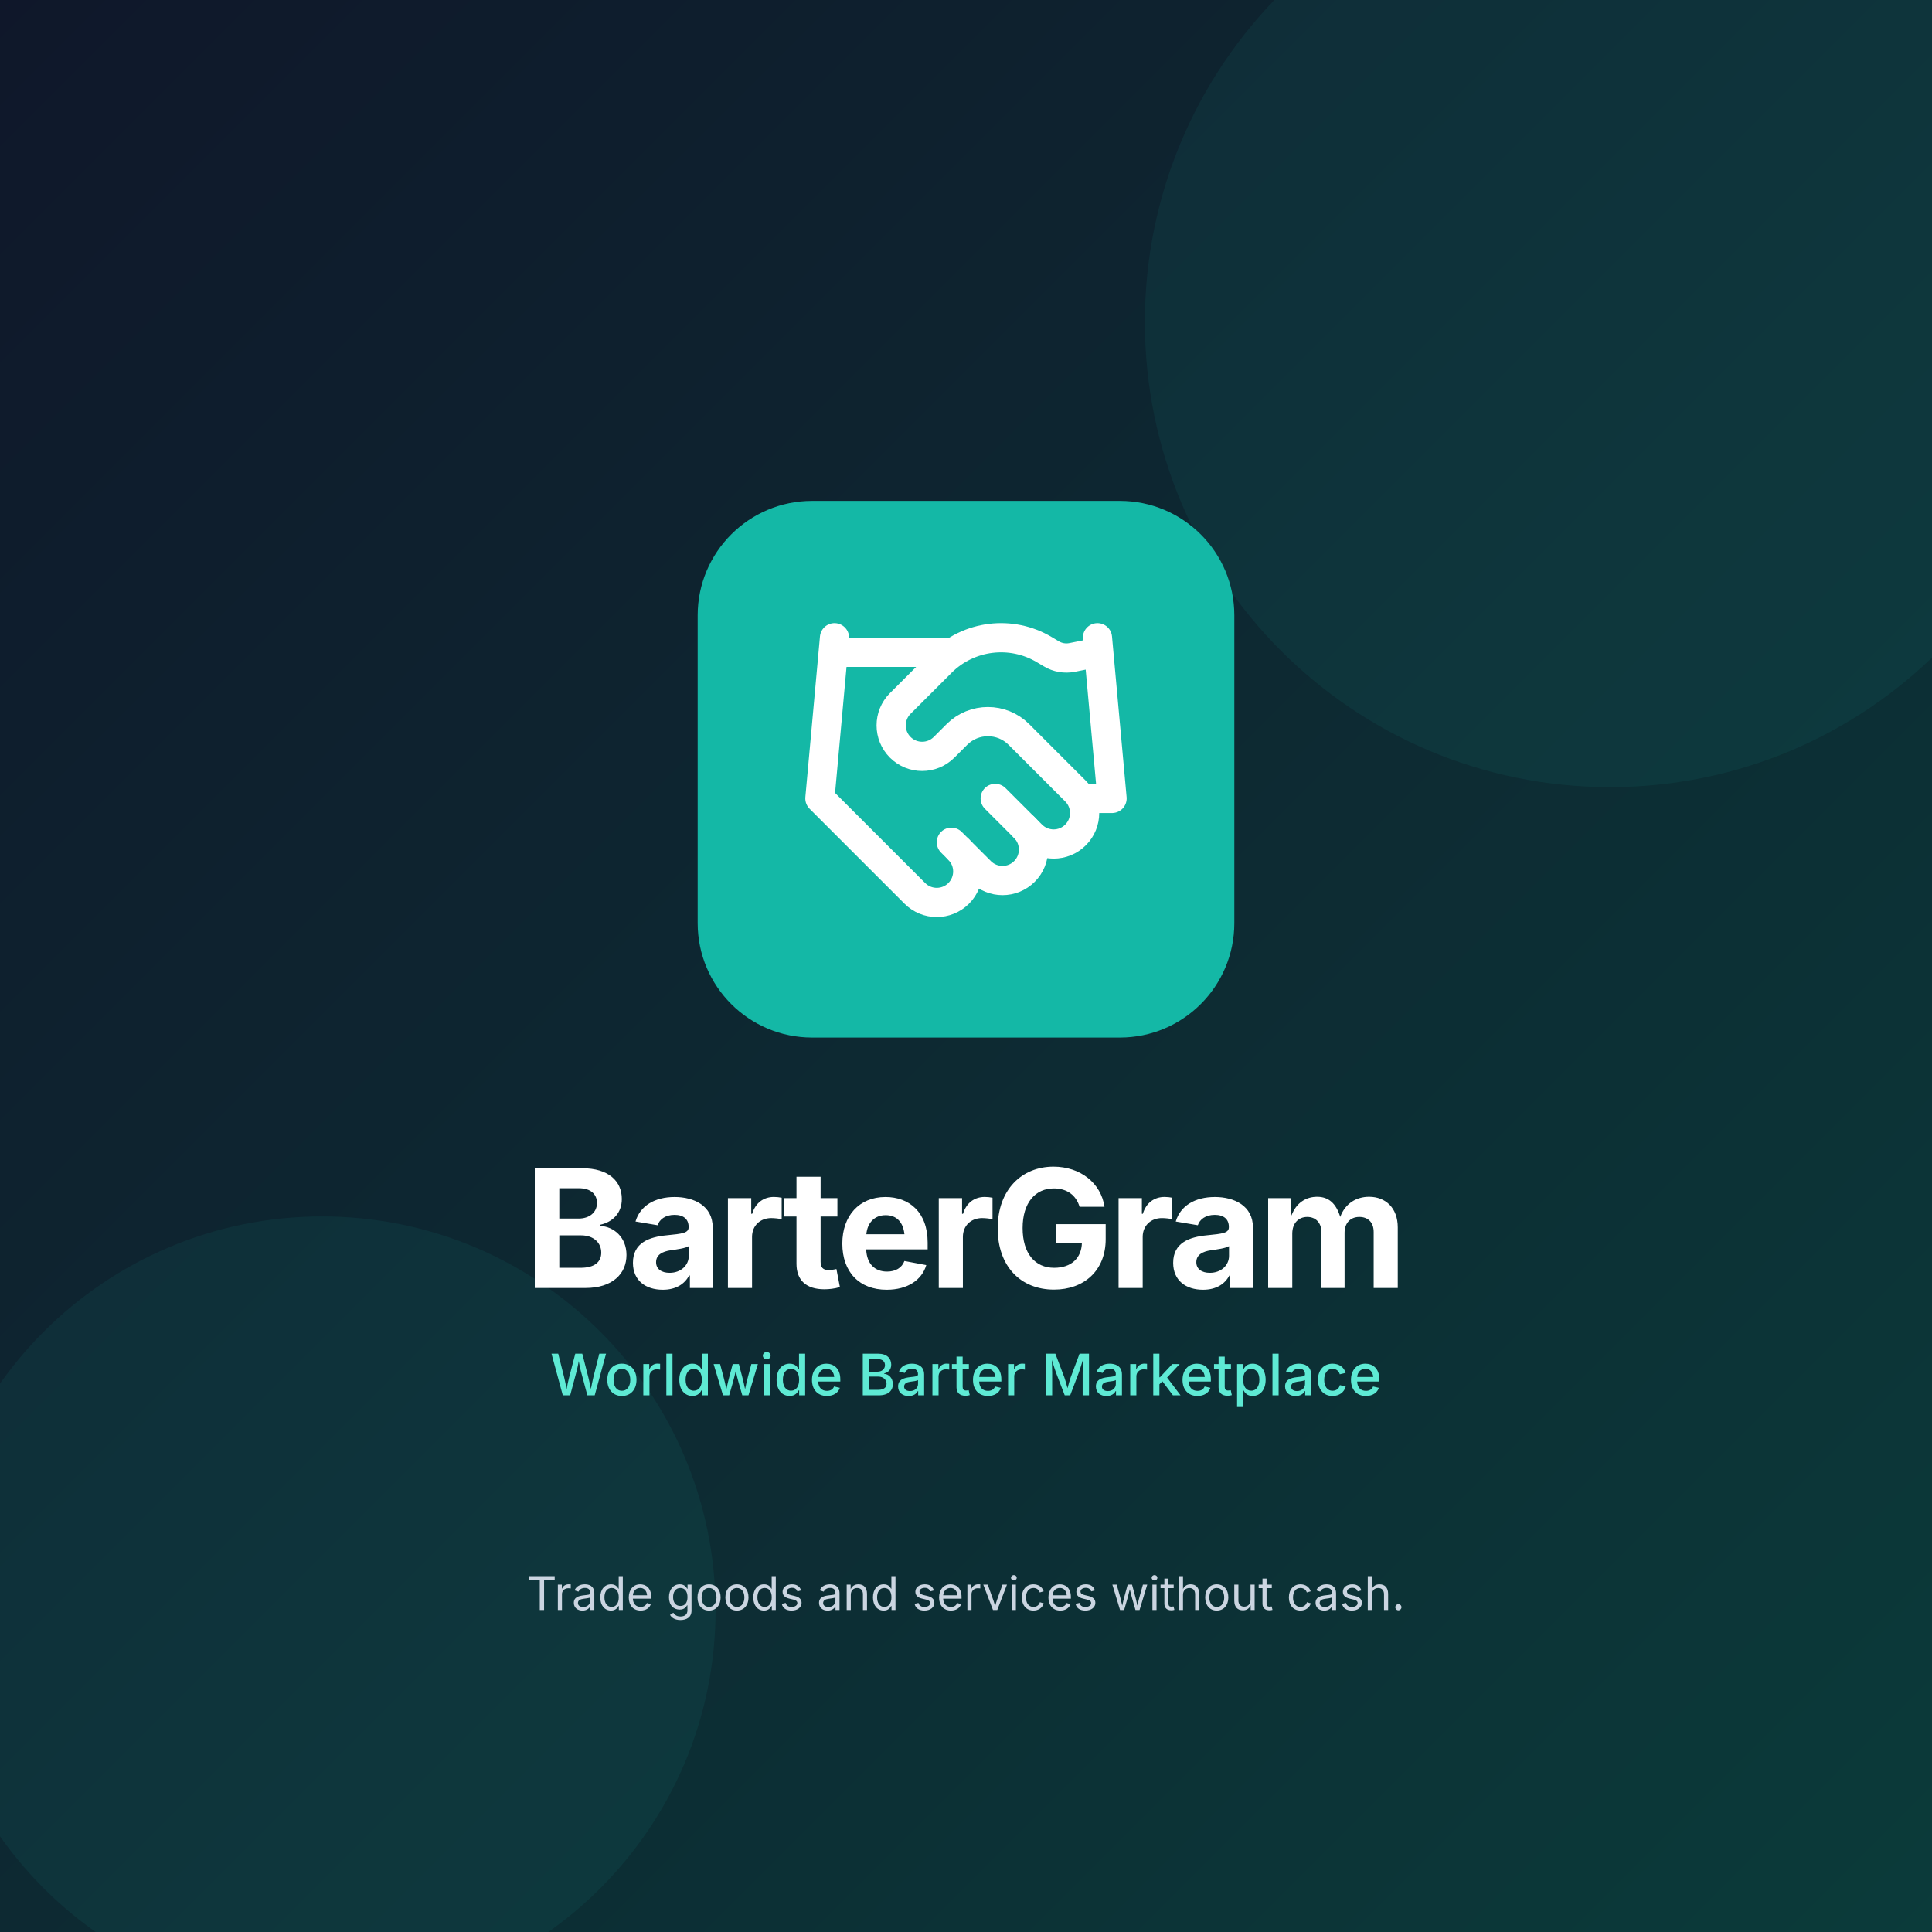
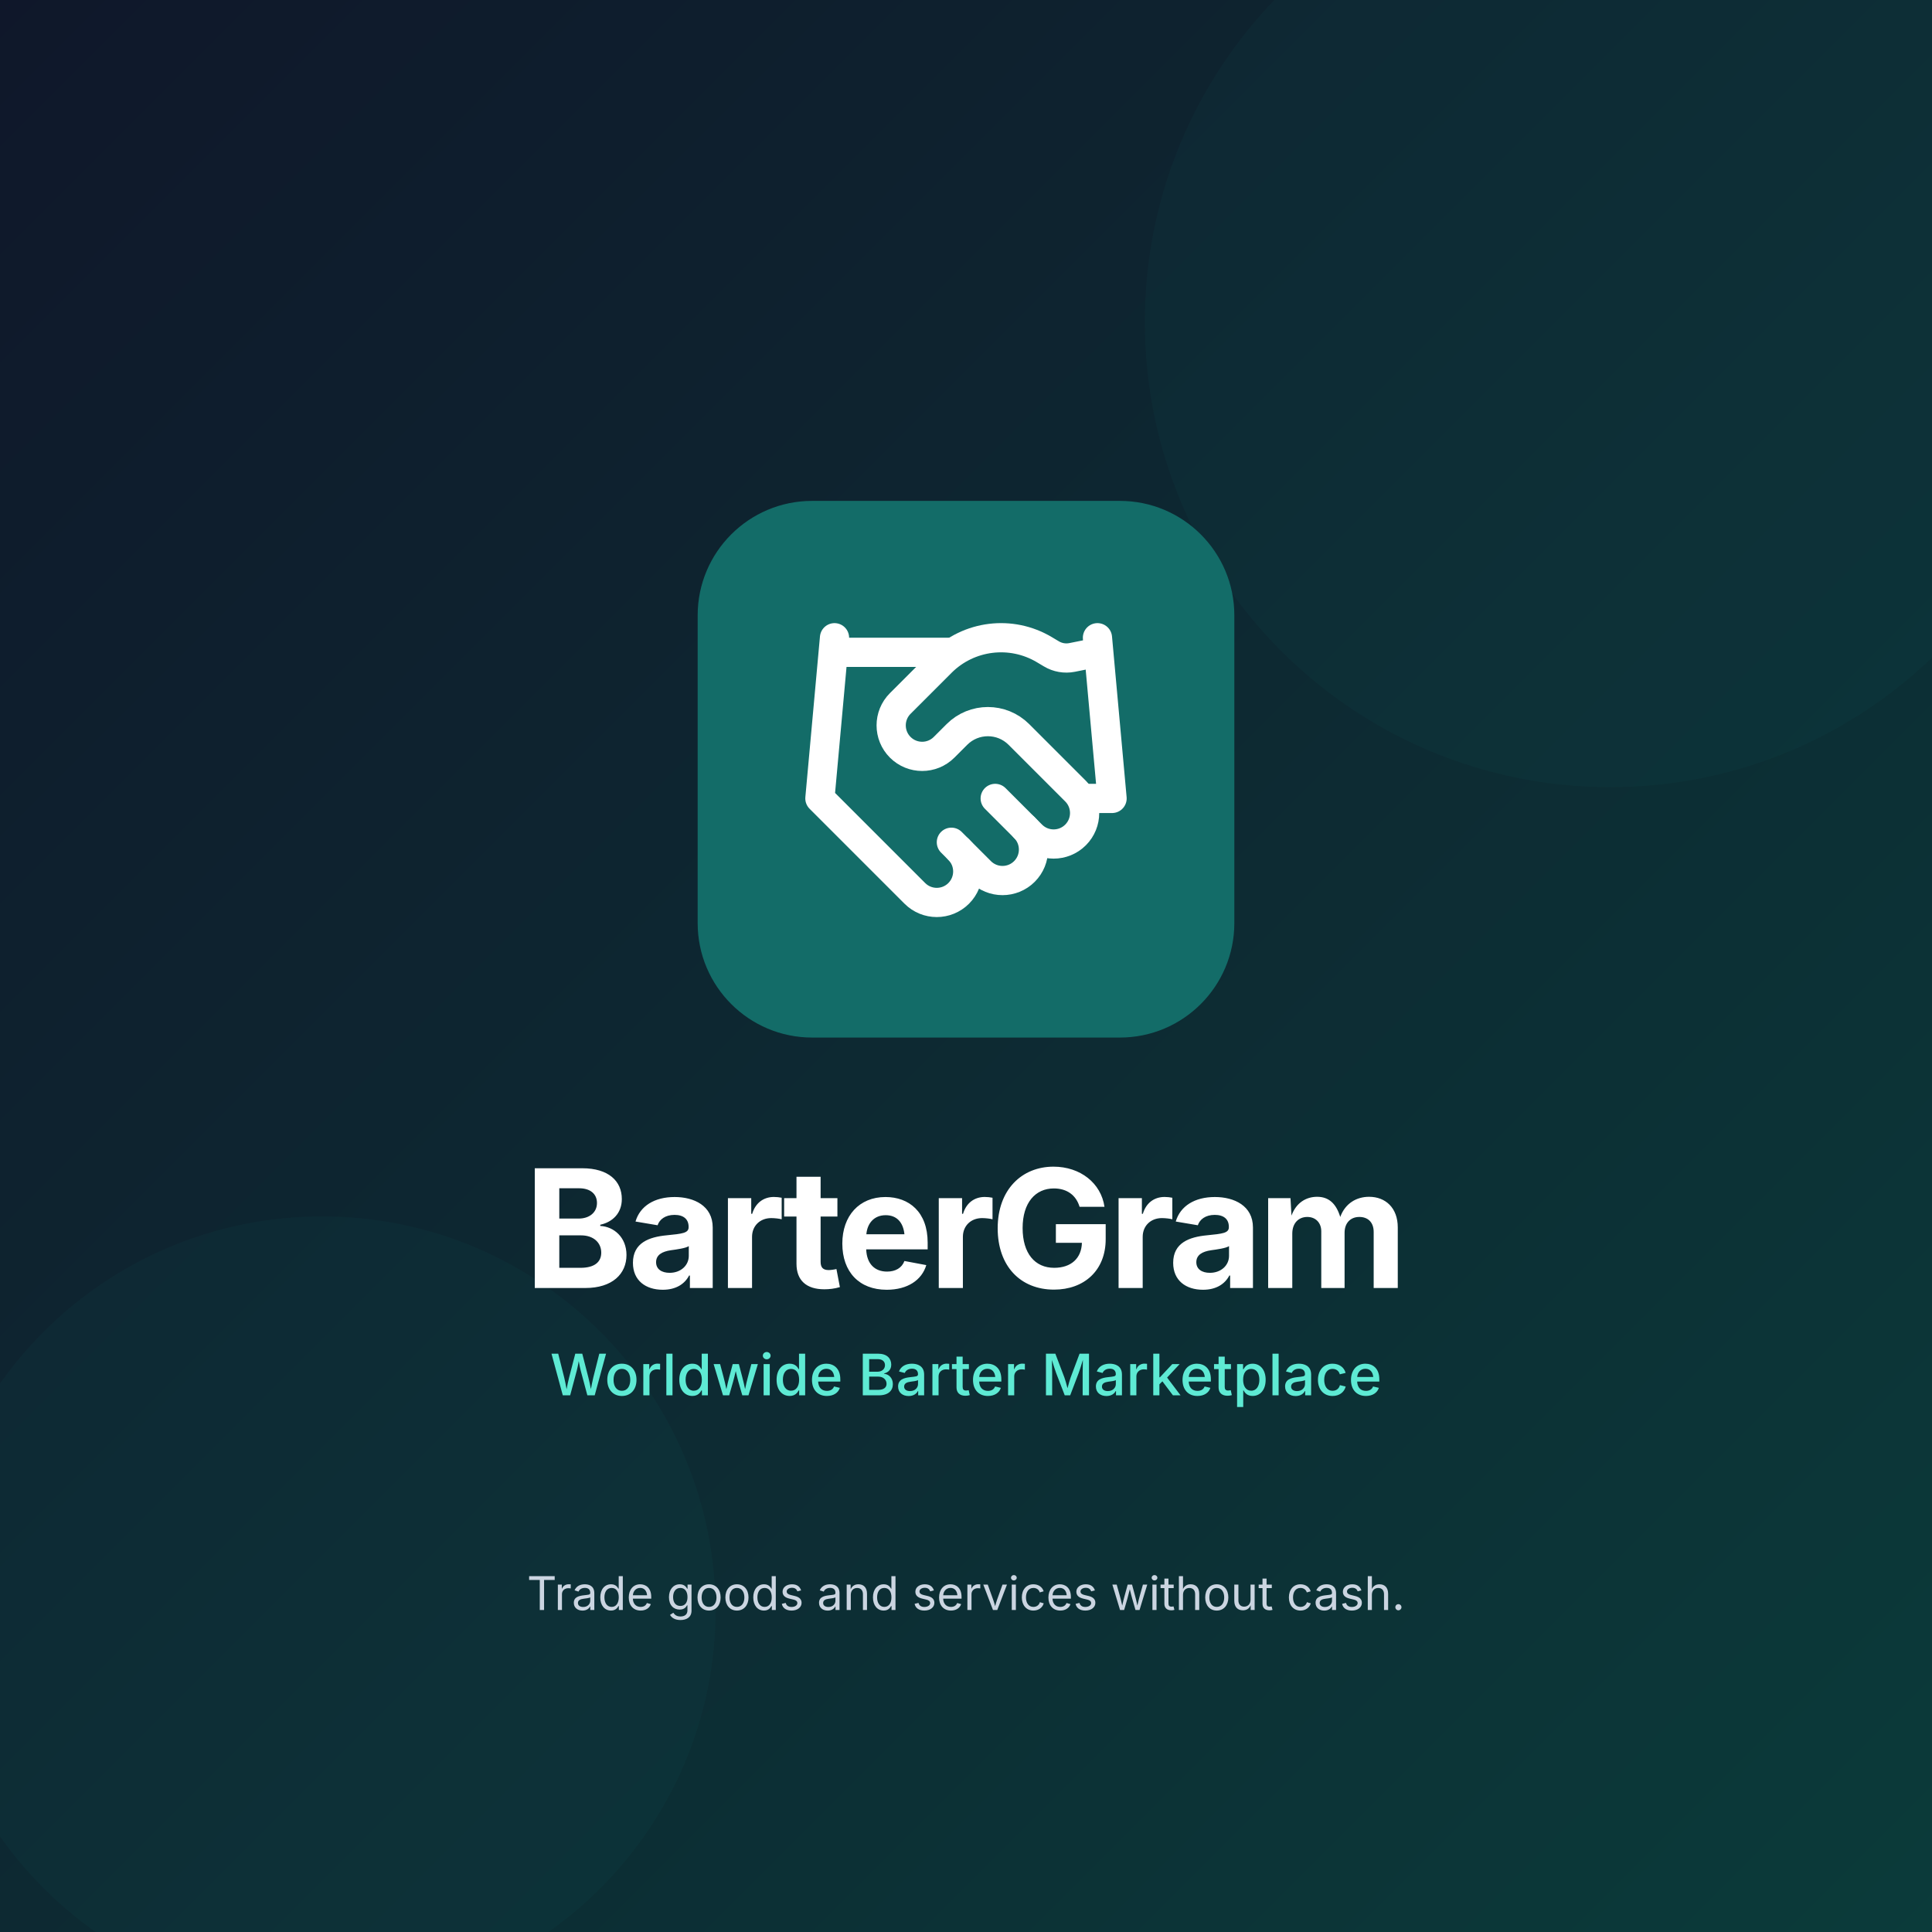
<svg xmlns="http://www.w3.org/2000/svg" viewBox="0 0 1080 1080" width="1080" height="1080">
  <defs>
    <linearGradient id="bg" x1="0" y1="0" x2="1" y2="1">
      <stop offset="0" stop-color="#0f172a" />
      <stop offset="1" stop-color="#0b3b3a" />
    </linearGradient>
  </defs>
  <rect width="1080" height="1080" fill="url(#bg)" />
  <g opacity="0.08">
-     <circle cx="900" cy="180" r="260" fill="#14b8a6" />
-     <circle cx="180" cy="900" r="220" fill="#14b8a6" />
+     <circle cx="900" cy="180" r="260" fill="#136c68" />
+     <circle cx="180" cy="900" r="220" fill="#136c68" />
  </g>
  <g transform="translate(390 280)">
-     <rect width="300" height="300" rx="64" ry="64" fill="#14b8a6" />
+     <rect width="300" height="300" rx="64" ry="64" fill="#136c68" />
    <g transform="translate(52 52) scale(8.166)" fill="none" stroke="#ffffff" stroke-width="2" stroke-linecap="round" stroke-linejoin="round">
      <path d="m11 17 2 2a1 1 0 1 0 3-3" />
      <path d="m14 14 2.5 2.5a1 1 0 1 0 3-3l-3.88-3.88a3 3 0 0 0-4.24 0l-.88.88a1 1 0 1 1-3-3l2.81-2.81a5.79 5.79 0 0 1 7.06-.87l.47.28a2 2 0 0 0 1.42.25L21 4" />
      <path d="m21 3 1 11h-2" />
      <path d="M3 3 2 14l6.5 6.5a1 1 0 1 0 3-3" />
      <path d="M3 4h8" />
    </g>
  </g>
  <text x="540" y="720" text-anchor="middle" font-family="DM Sans, Inter, system-ui, sans-serif" font-size="92" font-weight="700" fill="#ffffff" letter-spacing="-3">BarterGram</text>
  <text x="540" y="780" text-anchor="middle" font-family="DM Sans, Inter, system-ui, sans-serif" font-size="32" font-weight="500" fill="#5eead4">Worldwide Barter Marketplace</text>
  <text x="540" y="900" text-anchor="middle" font-family="DM Sans, Inter, system-ui, sans-serif" font-size="26" font-weight="400" fill="#cbd5e1">Trade goods and services without cash.</text>
</svg>
